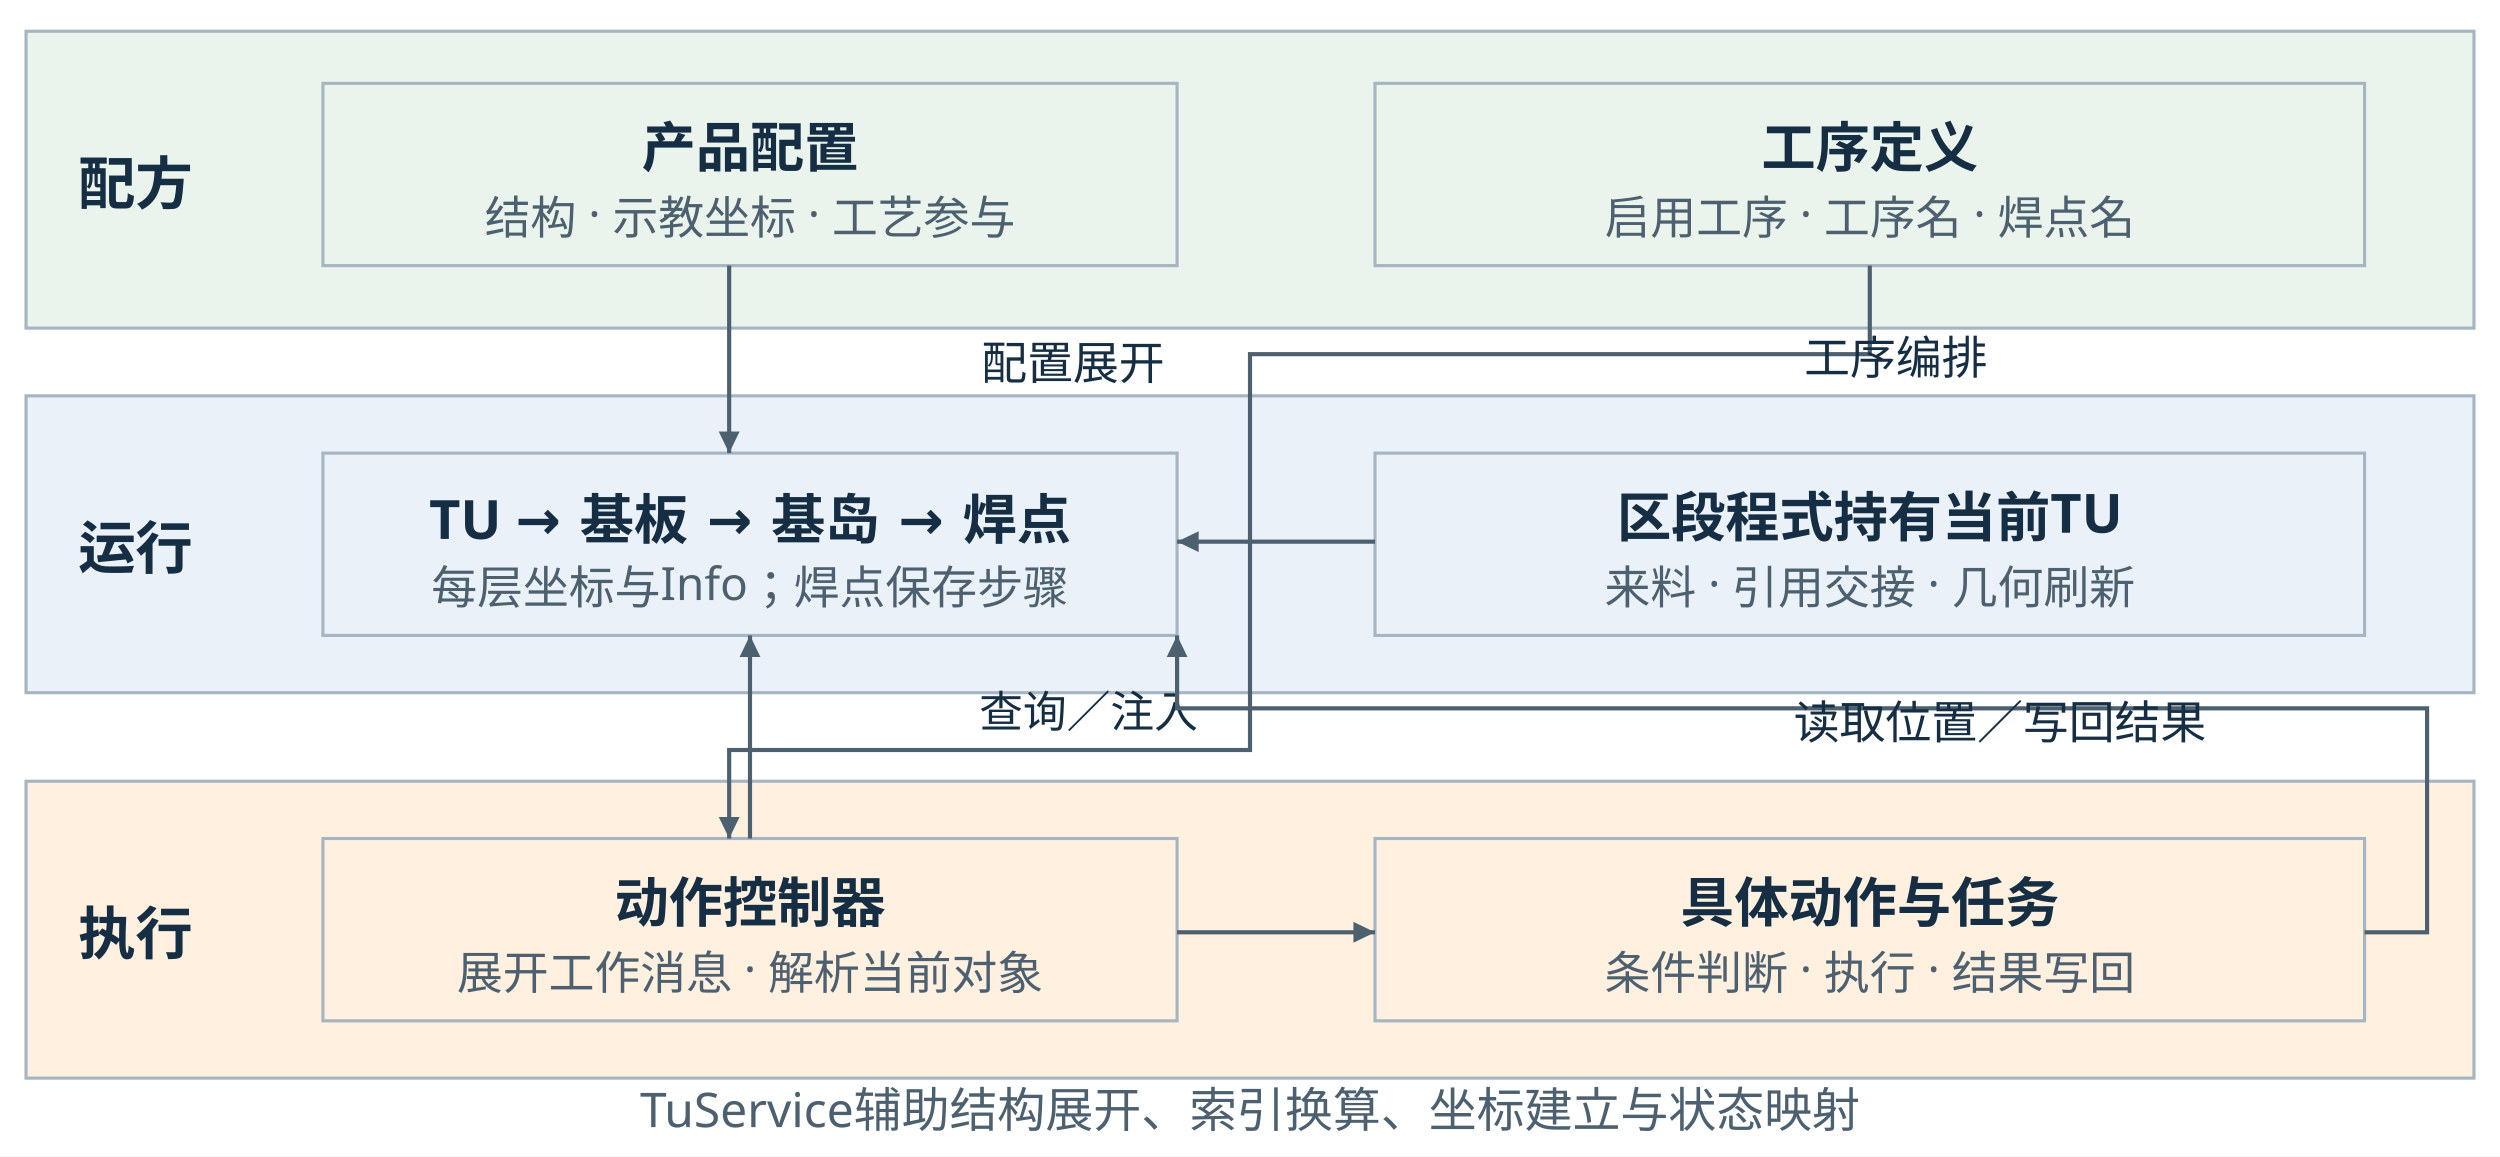
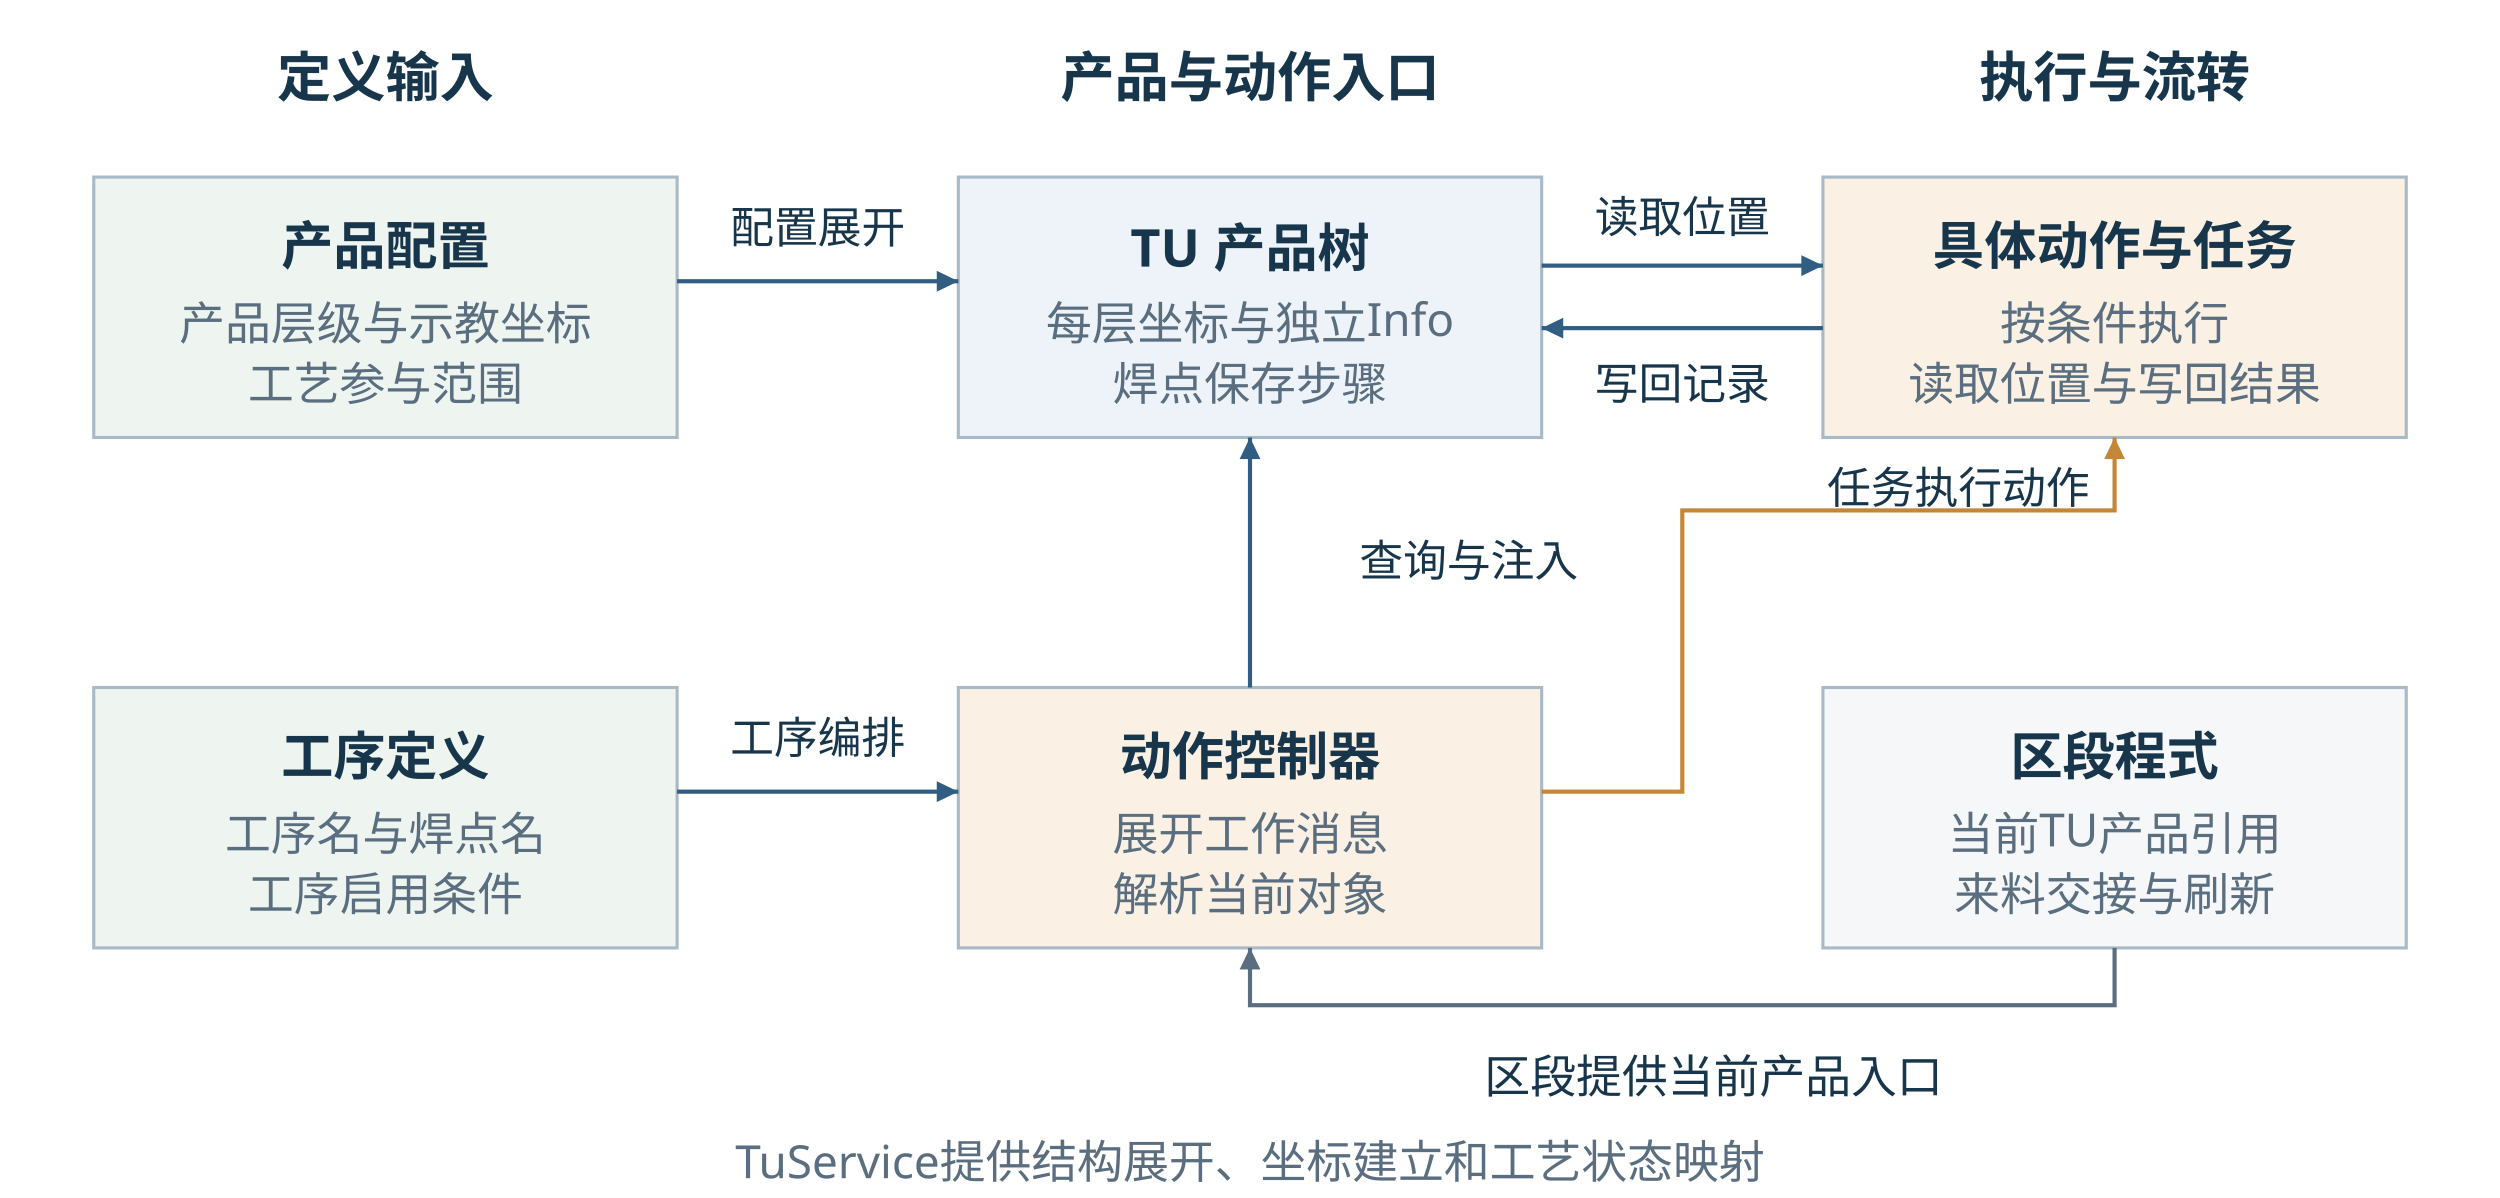
- <svg xmlns="http://www.w3.org/2000/svg" width="2400" height="1110" viewBox="0 0 2400 1110">
+ <svg xmlns="http://www.w3.org/2000/svg" width="2400" height="1150" viewBox="0 0 2400 1150">
  <rect width="100%" height="100%" fill="white" />
-   <rect x="25" y="30" width="2350" height="285" fill="#eaf4ed" stroke="#a5b5c1" stroke-width="3" />
-   <text x="130" y="172" fill="#162e43" font-family="Microsoft YaHei" font-size="55" font-weight="700" text-anchor="middle" dominant-baseline="central">配方</text>
-   <rect x="25" y="380" width="2350" height="285" fill="#eaf1f9" stroke="#a5b5c1" stroke-width="3" />
-   <text x="130" y="522" fill="#162e43" font-family="Microsoft YaHei" font-size="55" font-weight="700" text-anchor="middle" dominant-baseline="central">运行</text>
-   <rect x="25" y="750" width="2350" height="285" fill="#fff0df" stroke="#a5b5c1" stroke-width="3" />
-   <text x="130" y="892" fill="#162e43" font-family="Microsoft YaHei" font-size="55" font-weight="700" text-anchor="middle" dominant-baseline="central">执行</text>
-   <rect x="310" y="80" width="820" height="175" fill="#eaf4ed" stroke="#a5b5c1" stroke-width="3" />
-   <text x="720.0" y="137.5" fill="#162e43" font-family="Microsoft YaHei" font-size="52" font-weight="700" text-anchor="middle" dominant-baseline="central">产品配置</text>
-   <text x="720.0" y="205.5" fill="#4d6070" font-family="Microsoft YaHei" font-size="44" font-weight="400" text-anchor="middle" dominant-baseline="central">结构 · 示教坐标 · 工艺参与</text>
-   <rect x="1320" y="80" width="950" height="175" fill="#eaf4ed" stroke="#a5b5c1" stroke-width="3" />
-   <text x="1795.0" y="137.5" fill="#162e43" font-family="Microsoft YaHei" font-size="52" font-weight="700" text-anchor="middle" dominant-baseline="central">工序定义</text>
-   <text x="1795.0" y="205.5" fill="#4d6070" font-family="Microsoft YaHei" font-size="44" font-weight="400" text-anchor="middle" dominant-baseline="central">启用工序 · 工序名 · 焊点名</text>
-   <rect x="310" y="435" width="820" height="175" fill="#eaf1f9" stroke="#a5b5c1" stroke-width="3" />
-   <text x="720.0" y="492.5" fill="#162e43" font-family="Microsoft YaHei" font-size="52" font-weight="700" text-anchor="middle" dominant-baseline="central">TU → 基板 → 基岛 → 焊点</text>
-   <text x="720.0" y="560.5" fill="#4d6070" font-family="Microsoft YaHei" font-size="44" font-weight="400" text-anchor="middle" dominant-baseline="central">每层坐标与Info；焊点保存步骤</text>
-   <rect x="1320" y="435" width="950" height="175" fill="#eaf1f9" stroke="#a5b5c1" stroke-width="3" />
-   <text x="1795.0" y="492.5" fill="#162e43" font-family="Microsoft YaHei" font-size="52" font-weight="700" text-anchor="middle" dominant-baseline="central">区段程式持有当前TU</text>
-   <text x="1795.0" y="560.5" fill="#4d6070" font-family="Microsoft YaHei" font-size="44" font-weight="400" text-anchor="middle" dominant-baseline="central">来料 · 引用交接 · 几何刷新</text>
-   <rect x="310" y="805" width="820" height="175" fill="#fff0df" stroke="#a5b5c1" stroke-width="3" />
-   <text x="720.0" y="862.5" fill="#162e43" font-family="Microsoft YaHei" font-size="52" font-weight="700" text-anchor="middle" dominant-baseline="central">动作控制器</text>
-   <text x="720.0" y="930.5" fill="#4d6070" font-family="Microsoft YaHei" font-size="44" font-weight="400" text-anchor="middle" dominant-baseline="central">展开工作消息 · 解析当前对象</text>
-   <rect x="1320" y="805" width="950" height="175" fill="#fff0df" stroke="#a5b5c1" stroke-width="3" />
-   <text x="1795.0" y="862.5" fill="#162e43" font-family="Microsoft YaHei" font-size="52" font-weight="700" text-anchor="middle" dominant-baseline="central">具体动作与任务</text>
-   <text x="1795.0" y="930.5" fill="#4d6070" font-family="Microsoft YaHei" font-size="44" font-weight="400" text-anchor="middle" dominant-baseline="central">条件判断 · 执行 · 结果写回</text>
-   <polyline points="700,255 700,435" fill="none" stroke="#4d6070" stroke-width="4" />
-   <polygon points="700,435 689.996,414.29 710.004,414.29" fill="#4d6070" />
-   <text x="1030" y="345" fill="#162e43" font-family="Microsoft YaHei" font-size="44" font-weight="400" text-anchor="middle" dominant-baseline="central">配置展开</text>
-   <polyline points="1795,255 1795,340 1200,340 1200,720 700,720 700,805" fill="none" stroke="#4d6070" stroke-width="4" />
-   <polygon points="700,805 689.996,784.29 710.004,784.29" fill="#4d6070" />
-   <text x="1820" y="340" fill="#162e43" font-family="Microsoft YaHei" font-size="44" font-weight="400" text-anchor="middle" dominant-baseline="central">工序编排</text>
-   <polyline points="1320,520 1130,520" fill="none" stroke="#4d6070" stroke-width="4" />
-   <polygon points="1130,520 1150.71,509.996 1150.71,530.004" fill="#4d6070" />
-   <polyline points="720,805 720,610" fill="none" stroke="#4d6070" stroke-width="4" />
-   <polygon points="720,610 730.004,630.71 709.996,630.71" fill="#4d6070" />
-   <text x="1045" y="680" fill="#162e43" font-family="Microsoft YaHei" font-size="42" font-weight="400" text-anchor="middle" dominant-baseline="central">查询／注入</text>
-   <polyline points="1130,895 1320,895" fill="none" stroke="#4d6070" stroke-width="4" />
-   <polygon points="1320,895 1299.29,905.004 1299.29,884.996" fill="#4d6070" />
-   <polyline points="2270,895 2330,895 2330,680 1130,680 1130,610" fill="none" stroke="#4d6070" stroke-width="4" />
-   <polygon points="1130,610 1140.004,630.71 1119.996,630.71" fill="#4d6070" />
-   <text x="1920" y="690" fill="#162e43" font-family="Microsoft YaHei" font-size="44" font-weight="400" text-anchor="middle" dominant-baseline="central">读取位置／写回结果</text>
-   <text x="1200" y="1060" fill="#4d6070" font-family="Microsoft YaHei" font-size="46" font-weight="400" text-anchor="middle" dominant-baseline="central">TuService辅助结构展开、索引换算、坐标建立与状态映射</text>
+   <text x="370.0" y="70" fill="#18364b" font-family="Microsoft YaHei" font-size="52" font-weight="700" text-anchor="middle" dominant-baseline="central">定义输入</text>
+   <text x="1200.0" y="70" fill="#18364b" font-family="Microsoft YaHei" font-size="52" font-weight="700" text-anchor="middle" dominant-baseline="central">产品与动作入口</text>
+   <text x="2030.0" y="70" fill="#18364b" font-family="Microsoft YaHei" font-size="52" font-weight="700" text-anchor="middle" dominant-baseline="central">执行与流转</text>
+   <rect x="90" y="170" width="560" height="250" fill="#eef5f0" stroke="#a8bac7" stroke-width="3" />
+   <text x="370.0" y="232" fill="#18364b" font-family="Microsoft YaHei" font-size="50" font-weight="700" text-anchor="middle" dominant-baseline="central">产品配置</text>
+   <text x="370.0" y="307" fill="#5a6e7f" font-family="Microsoft YaHei" font-size="44" font-weight="400" text-anchor="middle" dominant-baseline="central">产品层级与示教坐标</text>
+   <text x="370.0" y="365" fill="#5a6e7f" font-family="Microsoft YaHei" font-size="44" font-weight="400" text-anchor="middle" dominant-baseline="central">工艺参与范围</text>
+   <rect x="920" y="170" width="560" height="250" fill="#edf3f8" stroke="#a8bac7" stroke-width="3" />
+   <text x="1200.0" y="232" fill="#18364b" font-family="Microsoft YaHei" font-size="50" font-weight="700" text-anchor="middle" dominant-baseline="central">TU 产品树</text>
+   <text x="1200.0" y="307" fill="#5a6e7f" font-family="Microsoft YaHei" font-size="44" font-weight="400" text-anchor="middle" dominant-baseline="central">每层坐标与独立Info</text>
+   <text x="1200.0" y="365" fill="#5a6e7f" font-family="Microsoft YaHei" font-size="44" font-weight="400" text-anchor="middle" dominant-baseline="central">焊点保存步骤</text>
+   <rect x="1750" y="170" width="560" height="250" fill="#faf1e4" stroke="#a8bac7" stroke-width="3" />
+   <text x="2030.0" y="232" fill="#18364b" font-family="Microsoft YaHei" font-size="50" font-weight="700" text-anchor="middle" dominant-baseline="central">具体动作与任务</text>
+   <text x="2030.0" y="307" fill="#5a6e7f" font-family="Microsoft YaHei" font-size="44" font-weight="400" text-anchor="middle" dominant-baseline="central">按条件执行</text>
+   <text x="2030.0" y="365" fill="#5a6e7f" font-family="Microsoft YaHei" font-size="44" font-weight="400" text-anchor="middle" dominant-baseline="central">读取位置与写回结果</text>
+   <rect x="90" y="660" width="560" height="250" fill="#eef5f0" stroke="#a8bac7" stroke-width="3" />
+   <text x="370.0" y="722" fill="#18364b" font-family="Microsoft YaHei" font-size="50" font-weight="700" text-anchor="middle" dominant-baseline="central">工序定义</text>
+   <text x="370.0" y="797" fill="#5a6e7f" font-family="Microsoft YaHei" font-size="44" font-weight="400" text-anchor="middle" dominant-baseline="central">工序名与焊点名</text>
+   <text x="370.0" y="855" fill="#5a6e7f" font-family="Microsoft YaHei" font-size="44" font-weight="400" text-anchor="middle" dominant-baseline="central">工序启用条件</text>
+   <rect x="920" y="660" width="560" height="250" fill="#faf1e4" stroke="#a8bac7" stroke-width="3" />
+   <text x="1200.0" y="722" fill="#18364b" font-family="Microsoft YaHei" font-size="50" font-weight="700" text-anchor="middle" dominant-baseline="central">动作控制器</text>
+   <text x="1200.0" y="797" fill="#5a6e7f" font-family="Microsoft YaHei" font-size="44" font-weight="400" text-anchor="middle" dominant-baseline="central">展开工作消息</text>
+   <text x="1200.0" y="855" fill="#5a6e7f" font-family="Microsoft YaHei" font-size="44" font-weight="400" text-anchor="middle" dominant-baseline="central">解析当前对象</text>
+   <rect x="1750" y="660" width="560" height="250" fill="#f5f7f9" stroke="#a8bac7" stroke-width="3" />
+   <text x="2030.0" y="722" fill="#18364b" font-family="Microsoft YaHei" font-size="50" font-weight="700" text-anchor="middle" dominant-baseline="central">区段程式</text>
+   <text x="2030.0" y="797" fill="#5a6e7f" font-family="Microsoft YaHei" font-size="44" font-weight="400" text-anchor="middle" dominant-baseline="central">当前TU产品引用</text>
+   <text x="2030.0" y="855" fill="#5a6e7f" font-family="Microsoft YaHei" font-size="44" font-weight="400" text-anchor="middle" dominant-baseline="central">来料交接与刷新</text>
+   <polyline points="650,270 920,270" fill="none" stroke="#315d82" stroke-width="4" />
+   <polygon points="920,270 899.29,280.004 899.29,259.996" fill="#315d82" />
+   <text x="785" y="215" fill="#18364b" font-family="Microsoft YaHei" font-size="42" font-weight="400" text-anchor="middle" dominant-baseline="central">配置展开</text>
+   <polyline points="1480,255 1750,255" fill="none" stroke="#315d82" stroke-width="4" />
+   <polygon points="1750,255 1729.29,265.004 1729.29,244.996" fill="#315d82" />
+   <text x="1615" y="205" fill="#18364b" font-family="Microsoft YaHei" font-size="42" font-weight="400" text-anchor="middle" dominant-baseline="central">读取位置</text>
+   <polyline points="1750,315 1480,315" fill="none" stroke="#315d82" stroke-width="4" />
+   <polygon points="1480,315 1500.71,304.996 1500.71,325.004" fill="#315d82" />
+   <text x="1615" y="365" fill="#18364b" font-family="Microsoft YaHei" font-size="42" font-weight="400" text-anchor="middle" dominant-baseline="central">写回记录</text>
+   <polyline points="650,760 920,760" fill="none" stroke="#315d82" stroke-width="4" />
+   <polygon points="920,760 899.29,770.004 899.29,749.996" fill="#315d82" />
+   <text x="785" y="705" fill="#18364b" font-family="Microsoft YaHei" font-size="42" font-weight="400" text-anchor="middle" dominant-baseline="central">工序编排</text>
+   <polyline points="1200,660 1200,420" fill="none" stroke="#315d82" stroke-width="4" />
+   <polygon points="1200,420 1210.004,440.71 1189.996,440.71" fill="#315d82" />
+   <text x="1410" y="535" fill="#18364b" font-family="Microsoft YaHei" font-size="42" font-weight="400" text-anchor="middle" dominant-baseline="central">查询与注入</text>
+   <polyline points="1480,760 1615,760 1615,490 2030,490 2030,420" fill="none" stroke="#c58737" stroke-width="4" />
+   <polygon points="2030,420 2040.004,440.71 2019.996,440.71" fill="#c58737" />
+   <text x="1880" y="465" fill="#18364b" font-family="Microsoft YaHei" font-size="42" font-weight="400" text-anchor="middle" dominant-baseline="central">任务执行动作</text>
+   <polyline points="2030,910 2030,965 1200,965 1200,910" fill="none" stroke="#5a6e7f" stroke-width="4" />
+   <polygon points="1200,910 1210.004,930.71 1189.996,930.71" fill="#5a6e7f" />
+   <text x="1645" y="1030" fill="#18364b" font-family="Microsoft YaHei" font-size="44" font-weight="400" text-anchor="middle" dominant-baseline="central">区段提供当前产品入口</text>
+   <text x="1200" y="1110" fill="#5a6e7f" font-family="Microsoft YaHei" font-size="44" font-weight="400" text-anchor="middle" dominant-baseline="central">TuService提供结构展开、坐标建立和工艺状态映射</text>
</svg>
